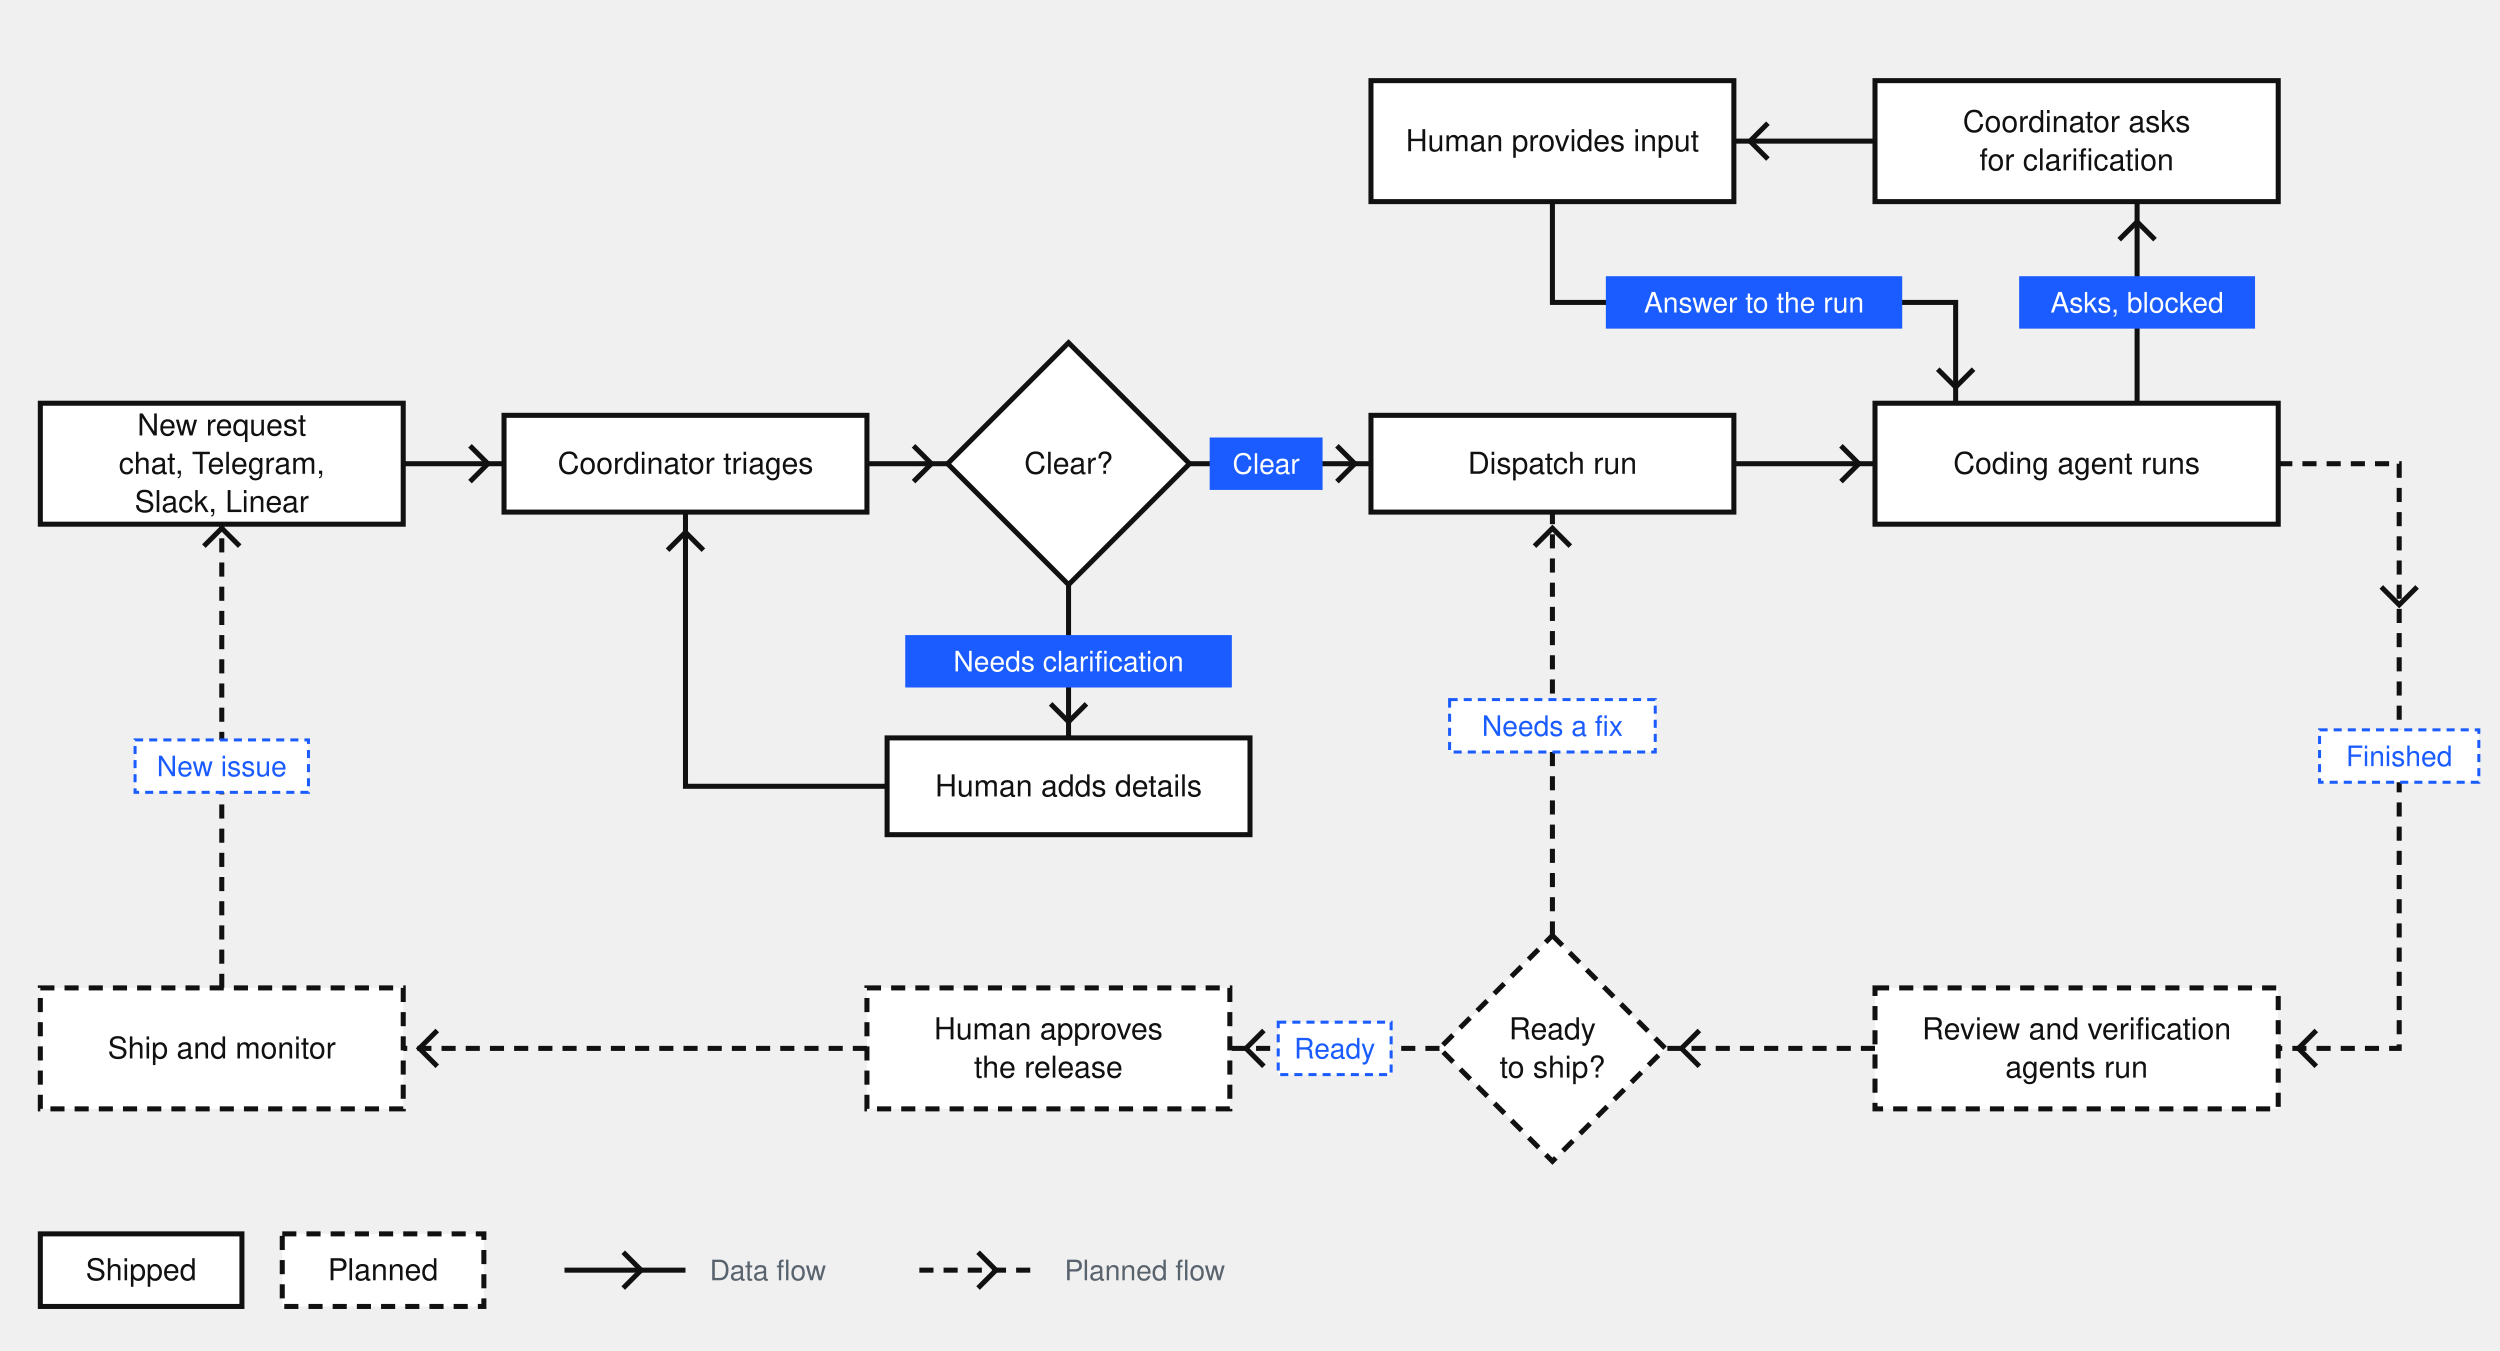
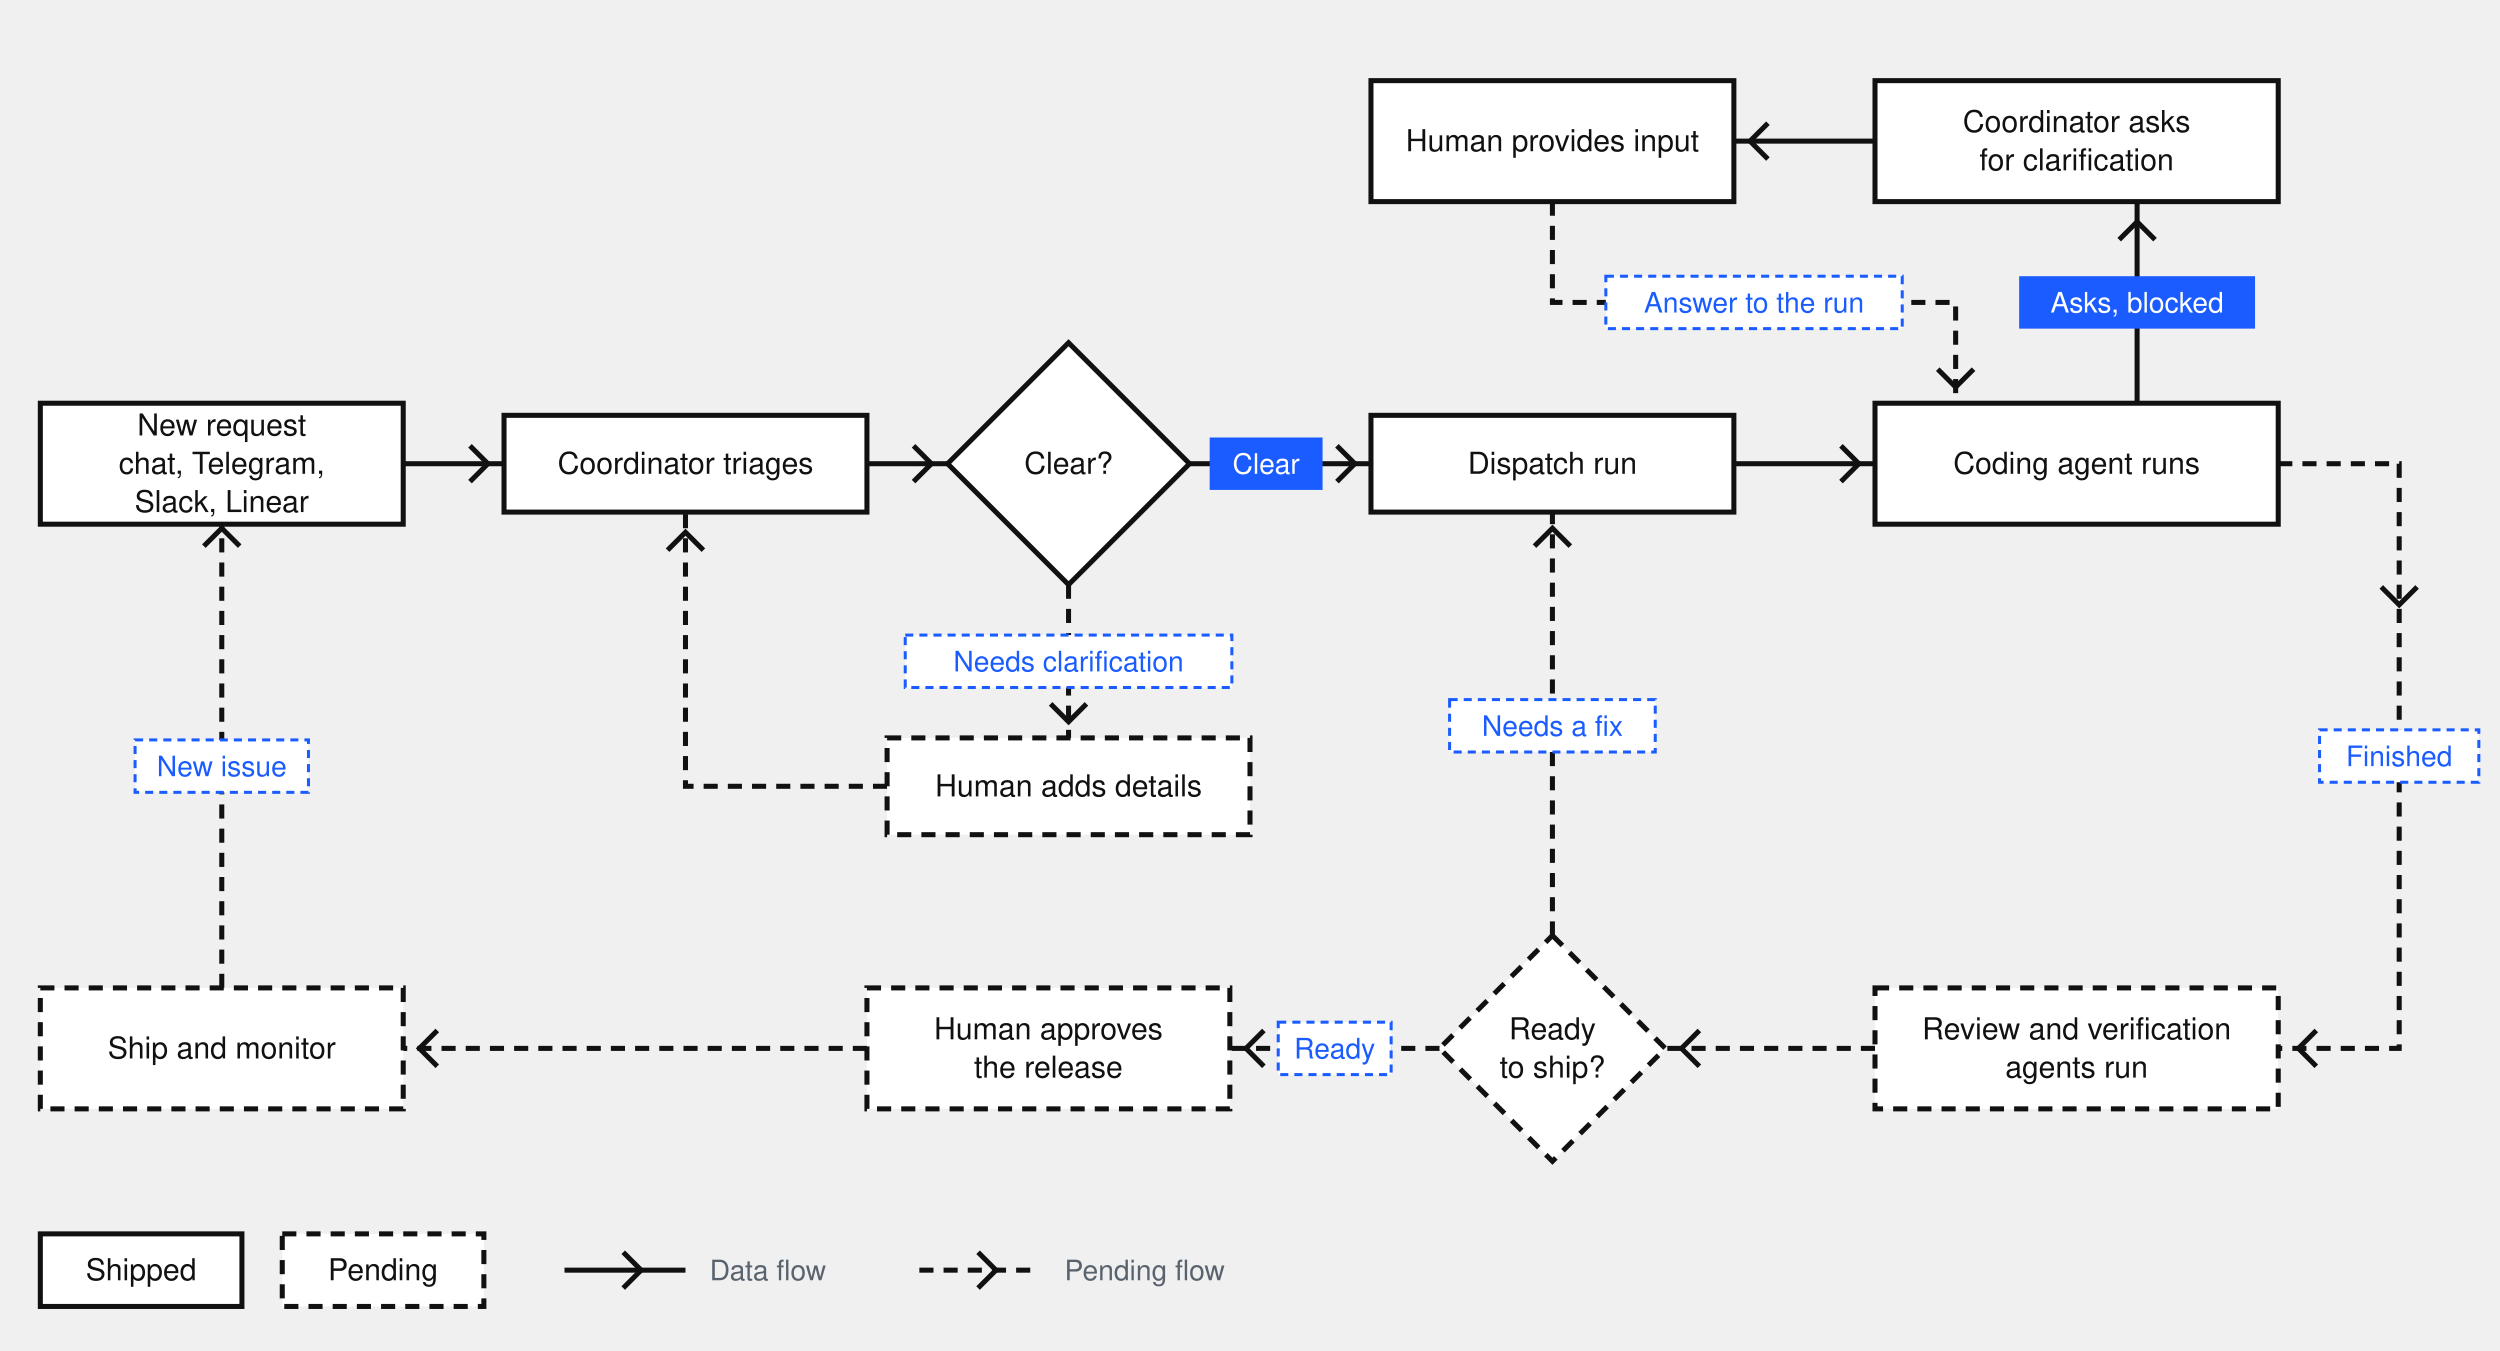
<svg xmlns="http://www.w3.org/2000/svg" width="1240" height="670" viewBox="0 0 1240 670" font-family="-apple-system, BlinkMacSystemFont, &quot;Segoe UI&quot;, Helvetica, Arial, &quot;PingFang SC&quot;, &quot;Noto Sans CJK SC&quot;, &quot;Microsoft YaHei&quot;, sans-serif" role="img" aria-label="How a task moves through Mikka">
  <path d="M200 230 L250 230" fill="none" stroke="#111111" stroke-width="2.5" />
  <path d="M234 222 L242 230 L234 238" fill="none" stroke="#111111" stroke-width="2.5" stroke-linecap="square" stroke-linejoin="miter" />
  <path d="M430 230 L470 230" fill="none" stroke="#111111" stroke-width="2.5" />
  <path d="M454 222 L462 230 L454 238" fill="none" stroke="#111111" stroke-width="2.5" stroke-linecap="square" stroke-linejoin="miter" />
  <path d="M590 230 L680 230" fill="none" stroke="#111111" stroke-width="2.5" />
  <path d="M664 222 L672 230 L664 238" fill="none" stroke="#111111" stroke-width="2.5" stroke-linecap="square" stroke-linejoin="miter" />
  <rect x="600" y="217" width="56" height="26" fill="#1a5cff" />
  <text x="628" y="235" text-anchor="middle" font-size="14" fill="#ffffff">Clear</text>
  <path d="M860 230 L930 230" fill="none" stroke="#111111" stroke-width="2.5" />
  <path d="M914 222 L922 230 L914 238" fill="none" stroke="#111111" stroke-width="2.5" stroke-linecap="square" stroke-linejoin="miter" />
-   <path d="M530 290 L530 366" fill="none" stroke="#111111" stroke-width="2.5" />
+   <path d="M530 290 L530 366" fill="none" stroke="#111111" stroke-width="2.5" stroke-dasharray="7 5" />
  <path d="M522 350 L530 358 L538 350" fill="none" stroke="#111111" stroke-width="2.5" stroke-linecap="square" stroke-linejoin="miter" />
-   <rect x="449" y="315" width="162" height="26" fill="#1a5cff" />
-   <text x="530" y="333" text-anchor="middle" font-size="14" fill="#ffffff">Needs clarification</text>
-   <path d="M440 390 L340 390 L340 254" fill="none" stroke="#111111" stroke-width="2.5" />
+   <rect x="449" y="315" width="162" height="26" fill="#ffffff" stroke="#1a5cff" stroke-width="1.5" stroke-dasharray="4 3" />
+   <text x="530" y="333" text-anchor="middle" font-size="14" fill="#1a5cff">Needs clarification</text>
+   <path d="M440 390 L340 390 L340 254" fill="none" stroke="#111111" stroke-width="2.5" stroke-dasharray="7 5" />
  <path d="M332 272 L340 264 L348 272" fill="none" stroke="#111111" stroke-width="2.5" stroke-linecap="square" stroke-linejoin="miter" />
  <path d="M1060 200 L1060 100" fill="none" stroke="#111111" stroke-width="2.5" />
  <path d="M1052 118 L1060 110 L1068 118" fill="none" stroke="#111111" stroke-width="2.5" stroke-linecap="square" stroke-linejoin="miter" />
  <rect x="1001.5" y="137" width="117" height="26" fill="#1a5cff" />
  <text x="1060" y="155" text-anchor="middle" font-size="14" fill="#ffffff">Asks, blocked</text>
  <path d="M930 70 L860 70" fill="none" stroke="#111111" stroke-width="2.5" />
  <path d="M876 62 L868 70 L876 78" fill="none" stroke="#111111" stroke-width="2.5" stroke-linecap="square" stroke-linejoin="miter" />
-   <path d="M770 100 L770 150 L970 150 L970 200" fill="none" stroke="#111111" stroke-width="2.5" />
+   <path d="M770 100 L770 150 L970 150 L970 200" fill="none" stroke="#111111" stroke-width="2.5" stroke-dasharray="7 5" />
  <path d="M962 184 L970 192 L978 184" fill="none" stroke="#111111" stroke-width="2.5" stroke-linecap="square" stroke-linejoin="miter" />
-   <rect x="796.5" y="137" width="147" height="26" fill="#1a5cff" />
-   <text x="870" y="155" text-anchor="middle" font-size="14" fill="#ffffff">Answer to the run</text>
+   <rect x="796.5" y="137" width="147" height="26" fill="#ffffff" stroke="#1a5cff" stroke-width="1.5" stroke-dasharray="4 3" />
+   <text x="870" y="155" text-anchor="middle" font-size="14" fill="#1a5cff">Answer to the run</text>
  <path d="M1130 230 L1190 230 L1190 520 L1130 520" fill="none" stroke="#111111" stroke-width="2.5" stroke-dasharray="7 5" />
  <path d="M1182 292 L1190 300 L1198 292" fill="none" stroke="#111111" stroke-width="2.5" stroke-linecap="square" stroke-linejoin="miter" />
  <path d="M1148 512 L1140 520 L1148 528" fill="none" stroke="#111111" stroke-width="2.5" stroke-linecap="square" stroke-linejoin="miter" />
  <rect x="1150.5" y="362" width="79" height="26" fill="#ffffff" stroke="#1a5cff" stroke-width="1.5" stroke-dasharray="4 3" />
  <text x="1190" y="380" text-anchor="middle" font-size="14" fill="#1a5cff">Finished</text>
  <path d="M930 520 L826 520" fill="none" stroke="#111111" stroke-width="2.5" stroke-dasharray="7 5" />
  <path d="M842 512 L834 520 L842 528" fill="none" stroke="#111111" stroke-width="2.5" stroke-linecap="square" stroke-linejoin="miter" />
  <path d="M770 464 L770 254" fill="none" stroke="#111111" stroke-width="2.5" stroke-dasharray="7 5" />
  <path d="M762 270 L770 262 L778 270" fill="none" stroke="#111111" stroke-width="2.5" stroke-linecap="square" stroke-linejoin="miter" />
  <rect x="719" y="347" width="102" height="26" fill="#ffffff" stroke="#1a5cff" stroke-width="1.5" stroke-dasharray="4 3" />
  <text x="770" y="365" text-anchor="middle" font-size="14" fill="#1a5cff">Needs a fix</text>
  <path d="M714 520 L610 520" fill="none" stroke="#111111" stroke-width="2.5" stroke-dasharray="7 5" />
  <path d="M626 512 L618 520 L626 528" fill="none" stroke="#111111" stroke-width="2.5" stroke-linecap="square" stroke-linejoin="miter" />
  <rect x="634" y="507" width="56" height="26" fill="#ffffff" stroke="#1a5cff" stroke-width="1.5" stroke-dasharray="4 3" />
  <text x="662" y="525" text-anchor="middle" font-size="14" fill="#1a5cff">Ready</text>
  <path d="M430 520 L200 520" fill="none" stroke="#111111" stroke-width="2.5" stroke-dasharray="7 5" />
  <path d="M216 512 L208 520 L216 528" fill="none" stroke="#111111" stroke-width="2.5" stroke-linecap="square" stroke-linejoin="miter" />
  <path d="M110 490 L110 254" fill="none" stroke="#111111" stroke-width="2.5" stroke-dasharray="7 5" />
  <path d="M102 270 L110 262 L118 270" fill="none" stroke="#111111" stroke-width="2.5" stroke-linecap="square" stroke-linejoin="miter" />
  <rect x="67" y="367" width="86" height="26" fill="#ffffff" stroke="#1a5cff" stroke-width="1.5" stroke-dasharray="4 3" />
  <text x="110" y="385" text-anchor="middle" font-size="14" fill="#1a5cff">New issue</text>
  <rect x="20" y="200" width="180" height="60" fill="#ffffff" stroke="#111111" stroke-width="2.5" />
  <text x="110" y="216" text-anchor="middle" font-size="15" fill="#111111">New request</text>
  <text x="110" y="235" text-anchor="middle" font-size="15" fill="#111111">chat, Telegram,</text>
  <text x="110" y="254" text-anchor="middle" font-size="15" fill="#111111">Slack, Linear</text>
  <rect x="250" y="206" width="180" height="48" fill="#ffffff" stroke="#111111" stroke-width="2.5" />
  <text x="340" y="235" text-anchor="middle" font-size="15" fill="#111111">Coordinator triages</text>
  <rect x="680" y="206" width="180" height="48" fill="#ffffff" stroke="#111111" stroke-width="2.5" />
  <text x="770" y="235" text-anchor="middle" font-size="15" fill="#111111">Dispatch run</text>
  <rect x="930" y="200" width="200" height="60" fill="#ffffff" stroke="#111111" stroke-width="2.5" />
  <text x="1030" y="235" text-anchor="middle" font-size="15" fill="#111111">Coding agent runs</text>
  <rect x="930" y="40" width="200" height="60" fill="#ffffff" stroke="#111111" stroke-width="2.5" />
  <text x="1030" y="65.5" text-anchor="middle" font-size="15" fill="#111111">Coordinator asks</text>
  <text x="1030" y="84.5" text-anchor="middle" font-size="15" fill="#111111">for clarification</text>
  <rect x="680" y="40" width="180" height="60" fill="#ffffff" stroke="#111111" stroke-width="2.5" />
  <text x="770" y="75" text-anchor="middle" font-size="15" fill="#111111">Human provides input</text>
-   <rect x="440" y="366" width="180" height="48" fill="#ffffff" stroke="#111111" stroke-width="2.5" />
+   <rect x="440" y="366" width="180" height="48" fill="#ffffff" stroke="#111111" stroke-width="2.5" stroke-dasharray="7 5" />
  <text x="530" y="395" text-anchor="middle" font-size="15" fill="#111111">Human adds details</text>
  <rect x="930" y="490" width="200" height="60" fill="#ffffff" stroke="#111111" stroke-width="2.5" stroke-dasharray="7 5" />
  <text x="1030" y="515.5" text-anchor="middle" font-size="15" fill="#111111">Review and verification</text>
  <text x="1030" y="534.5" text-anchor="middle" font-size="15" fill="#111111">agents run</text>
  <rect x="430" y="490" width="180" height="60" fill="#ffffff" stroke="#111111" stroke-width="2.5" stroke-dasharray="7 5" />
  <text x="520" y="515.5" text-anchor="middle" font-size="15" fill="#111111">Human approves</text>
  <text x="520" y="534.5" text-anchor="middle" font-size="15" fill="#111111">the release</text>
  <rect x="20" y="490" width="180" height="60" fill="#ffffff" stroke="#111111" stroke-width="2.5" stroke-dasharray="7 5" />
  <text x="110" y="525" text-anchor="middle" font-size="15" fill="#111111">Ship and monitor</text>
  <polygon points="530,170 590,230 530,290 470,230" fill="#ffffff" stroke="#111111" stroke-width="2.5" stroke-linejoin="miter" />
  <text x="530" y="235" text-anchor="middle" font-size="15" fill="#111111">Clear?</text>
  <polygon points="770,464 826,520 770,576 714,520" fill="#ffffff" stroke="#111111" stroke-width="2.5" stroke-linejoin="miter" stroke-dasharray="7 5" />
  <text x="770" y="515.5" text-anchor="middle" font-size="15" fill="#111111">Ready</text>
  <text x="770" y="534.5" text-anchor="middle" font-size="15" fill="#111111">to ship?</text>
  <rect x="20" y="612" width="100" height="36" fill="#ffffff" stroke="#111111" stroke-width="2.5" />
  <text x="70" y="635" text-anchor="middle" font-size="15" fill="#111111">Shipped</text>
  <rect x="140" y="612" width="100" height="36" fill="#ffffff" stroke="#111111" stroke-width="2.5" stroke-dasharray="7 5" />
-   <text x="190" y="635" text-anchor="middle" font-size="15" fill="#111111">Planned</text>
+   <text x="190" y="635" text-anchor="middle" font-size="15" fill="#111111">Pending</text>
  <path d="M280 630 L340 630" fill="none" stroke="#111111" stroke-width="2.5" />
  <path d="M310 622 L318 630 L310 638" fill="none" stroke="#111111" stroke-width="2.5" stroke-linecap="square" stroke-linejoin="miter" />
  <text x="352" y="635" font-size="14" fill="#59636e">Data flow</text>
  <path d="M456 630 L516 630" fill="none" stroke="#111111" stroke-width="2.5" stroke-dasharray="7 5" />
  <path d="M486 622 L494 630 L486 638" fill="none" stroke="#111111" stroke-width="2.5" stroke-linecap="square" stroke-linejoin="miter" />
-   <text x="528" y="635" font-size="14" fill="#59636e">Planned flow</text>
+   <text x="528" y="635" font-size="14" fill="#59636e">Pending flow</text>
</svg>
